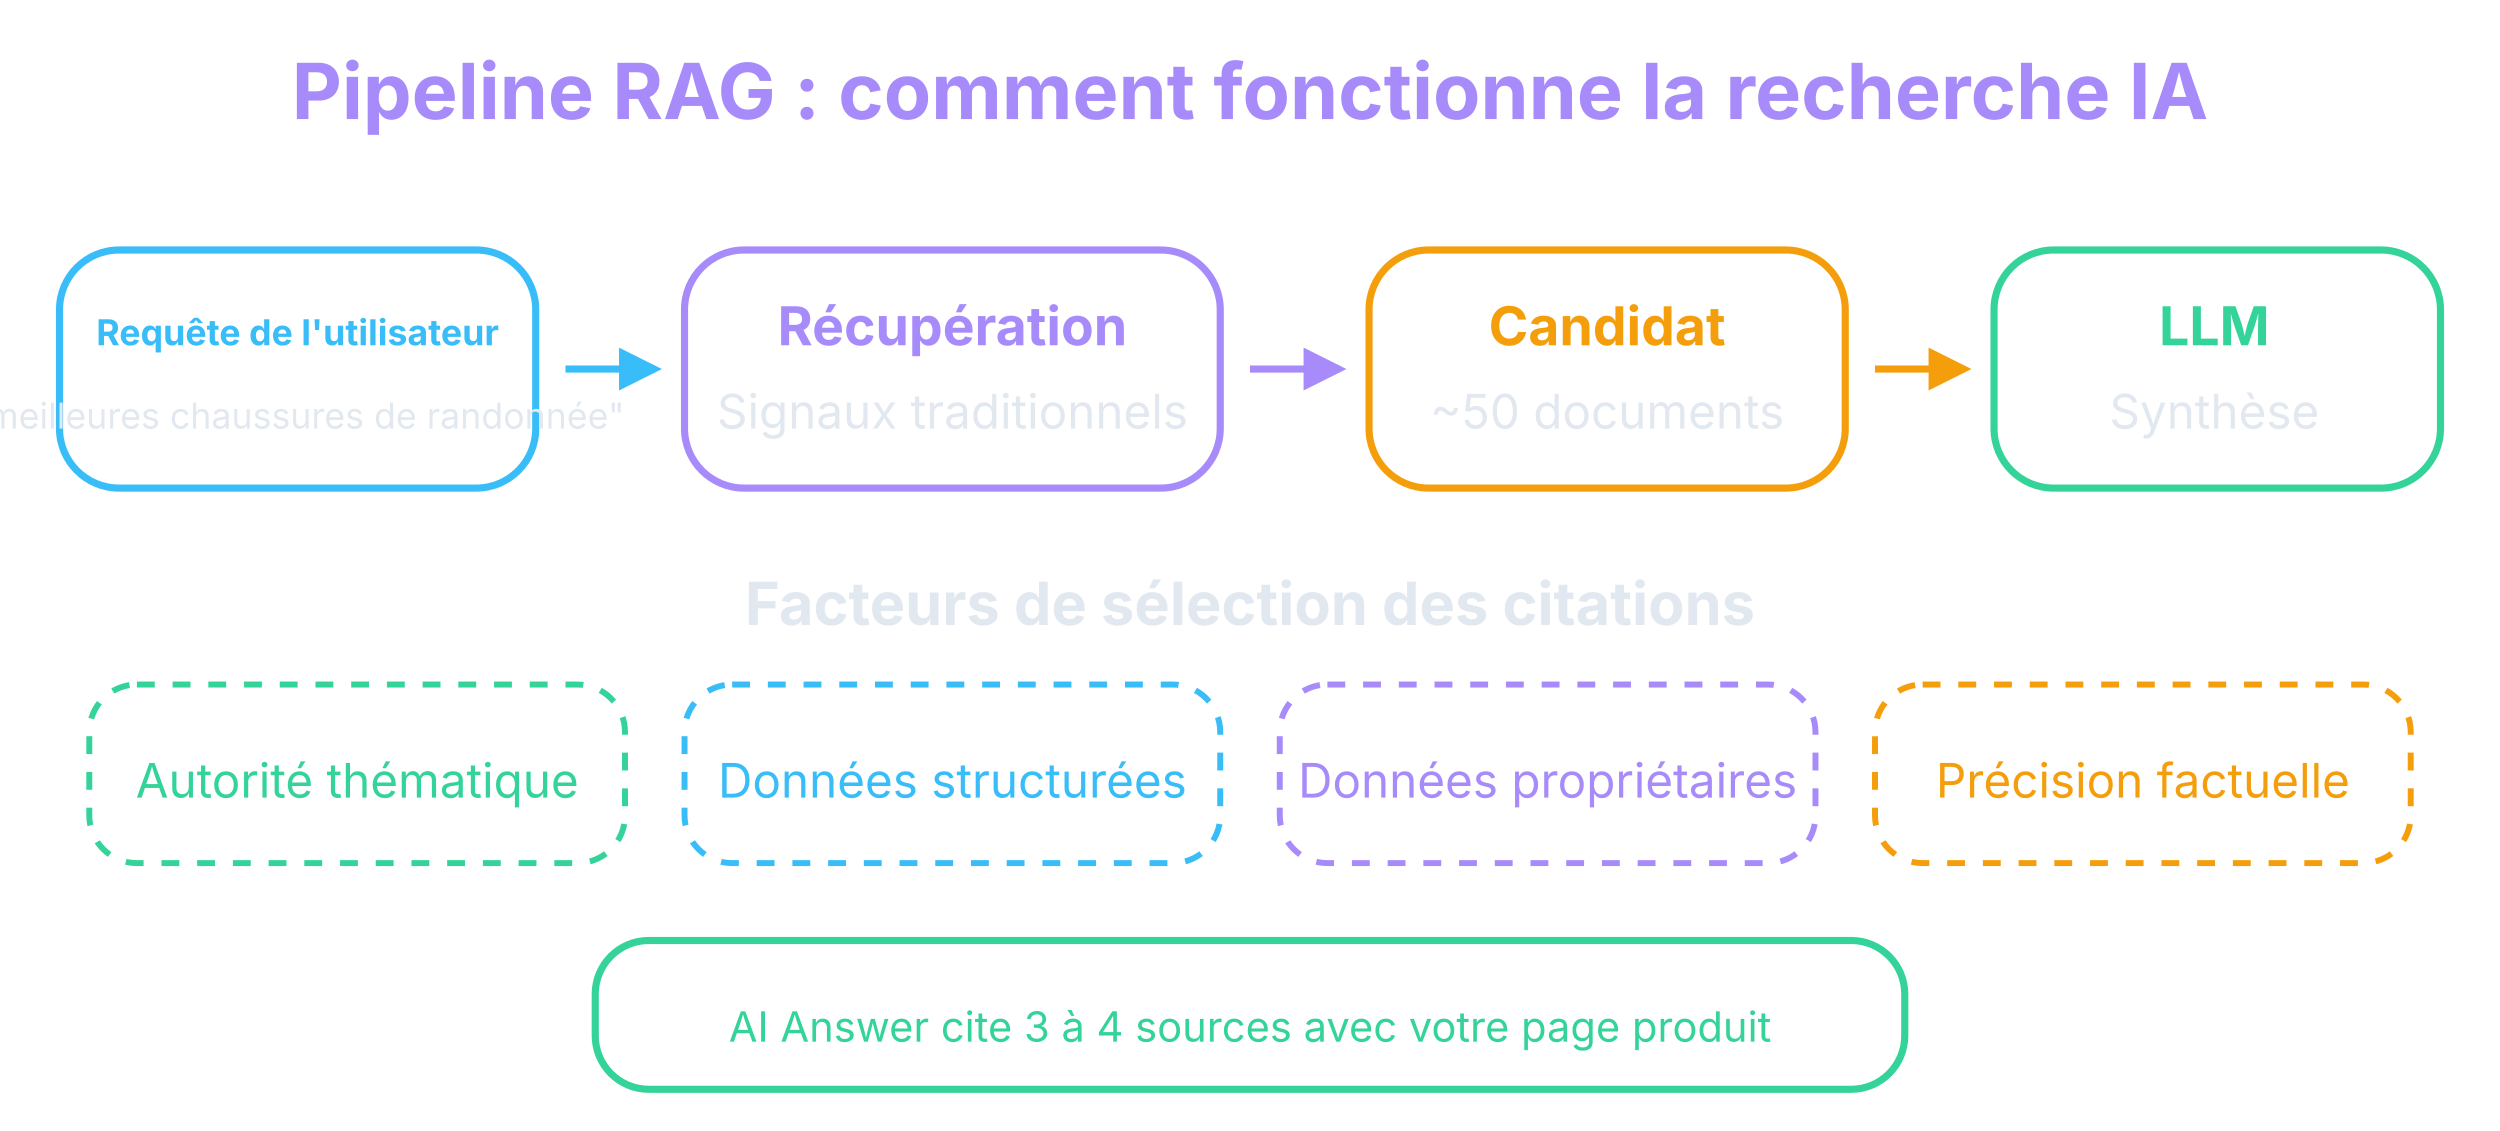
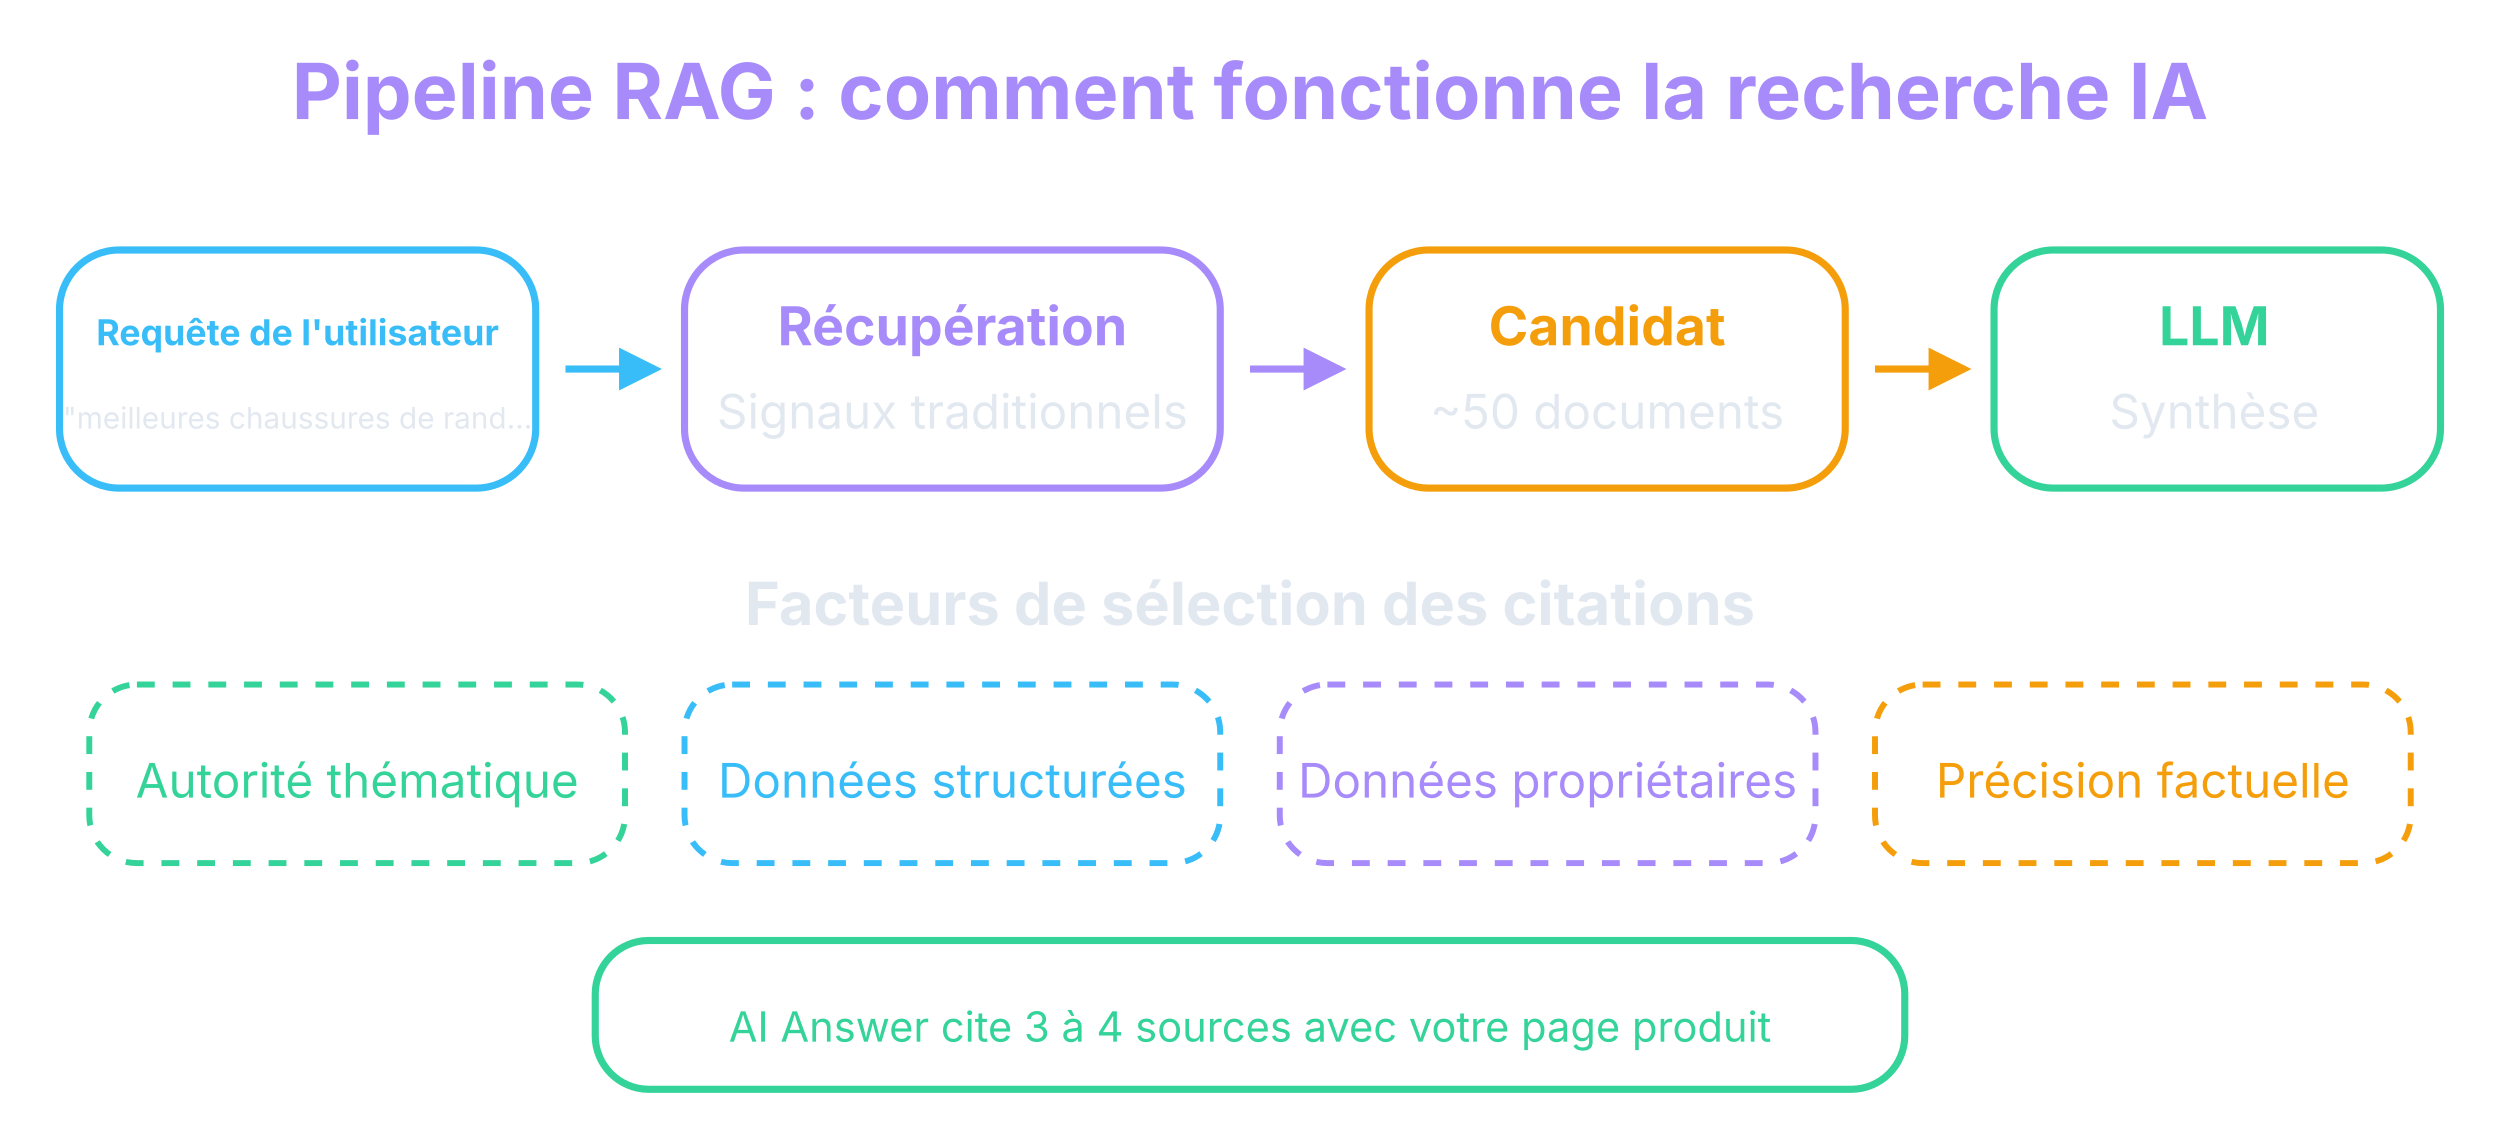
<svg xmlns="http://www.w3.org/2000/svg" viewBox="0 0 420 190" fill="none">
  <text x="210" y="20" text-anchor="middle" font-family="Inter, -apple-system, BlinkMacSystemFont, 'Segoe UI', Roboto, sans-serif" font-size="13" font-weight="bold" fill="#a78bfa">Pipeline RAG : comment fonctionne la recherche IA</text>
  <rect x="10" y="42" width="80" height="40" rx="10" stroke="#38bdf8" stroke-width="1.2" />
  <text x="50" y="58" text-anchor="middle" font-family="Inter, -apple-system, BlinkMacSystemFont, 'Segoe UI', Roboto, sans-serif" font-size="6" font-weight="bold" fill="#38bdf8">Requête de l'utilisateur</text>
-   <text x="50" y="72" text-anchor="middle" font-family="Inter, -apple-system, BlinkMacSystemFont, 'Segoe UI', Roboto, sans-serif" font-size="6" fill="#e2e8f0">"meilleures chaussures de randonnée"</text>
+   <text x="50" y="72" text-anchor="middle" font-family="Inter, -apple-system, BlinkMacSystemFont, 'Segoe UI', Roboto, sans-serif" font-size="5" fill="#e2e8f0">"meilleures chaussures de rand…</text>
  <path d="M95 62 L110 62" stroke="#38bdf8" stroke-width="1.2" marker-end="url(#arA)" />
  <rect x="115" y="42" width="90" height="40" rx="10" stroke="#a78bfa" stroke-width="1.2" />
  <text x="160" y="58" text-anchor="middle" font-family="Inter, -apple-system, BlinkMacSystemFont, 'Segoe UI', Roboto, sans-serif" font-size="9" font-weight="bold" fill="#a78bfa">Récupération</text>
  <text x="160" y="72" text-anchor="middle" font-family="Inter, -apple-system, BlinkMacSystemFont, 'Segoe UI', Roboto, sans-serif" font-size="8" fill="#e2e8f0">Signaux traditionnels</text>
  <path d="M210 62 L225 62" stroke="#a78bfa" stroke-width="1.2" marker-end="url(#arB)" />
  <rect x="230" y="42" width="80" height="40" rx="10" stroke="#f59e0b" stroke-width="1.2" />
  <text x="270" y="58" text-anchor="middle" font-family="Inter, -apple-system, BlinkMacSystemFont, 'Segoe UI', Roboto, sans-serif" font-size="9" font-weight="bold" fill="#f59e0b">Candidat</text>
  <text x="270" y="72" text-anchor="middle" font-family="Inter, -apple-system, BlinkMacSystemFont, 'Segoe UI', Roboto, sans-serif" font-size="8" fill="#e2e8f0">~50 documents</text>
  <path d="M315 62 L330 62" stroke="#f59e0b" stroke-width="1.2" marker-end="url(#arC)" />
  <rect x="335" y="42" width="75" height="40" rx="10" stroke="#34d399" stroke-width="1.2" />
  <text x="372" y="58" text-anchor="middle" font-family="Inter, -apple-system, BlinkMacSystemFont, 'Segoe UI', Roboto, sans-serif" font-size="9" font-weight="bold" fill="#34d399">LLM</text>
  <text x="372" y="72" text-anchor="middle" font-family="Inter, -apple-system, BlinkMacSystemFont, 'Segoe UI', Roboto, sans-serif" font-size="8" fill="#e2e8f0">Synthèse</text>
  <text x="210" y="105" text-anchor="middle" font-family="Inter, -apple-system, BlinkMacSystemFont, 'Segoe UI', Roboto, sans-serif" font-size="10" font-weight="bold" fill="#e2e8f0">Facteurs de sélection des citations</text>
  <rect x="15" y="115" width="90" height="30" rx="8" stroke="#34d399" stroke-width="1" stroke-dasharray="3" />
  <text x="60" y="134" text-anchor="middle" font-family="Inter, -apple-system, BlinkMacSystemFont, 'Segoe UI', Roboto, sans-serif" font-size="8" fill="#34d399">Autorité thématique</text>
  <rect x="115" y="115" width="90" height="30" rx="8" stroke="#38bdf8" stroke-width="1" stroke-dasharray="3" />
  <text x="160" y="134" text-anchor="middle" font-family="Inter, -apple-system, BlinkMacSystemFont, 'Segoe UI', Roboto, sans-serif" font-size="8" fill="#38bdf8">Données structurées</text>
  <rect x="215" y="115" width="90" height="30" rx="8" stroke="#a78bfa" stroke-width="1" stroke-dasharray="3" />
  <text x="260" y="134" text-anchor="middle" font-family="Inter, -apple-system, BlinkMacSystemFont, 'Segoe UI', Roboto, sans-serif" font-size="8" fill="#a78bfa">Données propriétaires</text>
  <rect x="315" y="115" width="90" height="30" rx="8" stroke="#f59e0b" stroke-width="1" stroke-dasharray="3" />
  <text x="360" y="134" text-anchor="middle" font-family="Inter, -apple-system, BlinkMacSystemFont, 'Segoe UI', Roboto, sans-serif" font-size="8" fill="#f59e0b">Précision factuelle</text>
  <rect x="100" y="158" width="220" height="25" rx="9" stroke="#34d399" stroke-width="1.2" />
  <text x="210" y="175" text-anchor="middle" font-family="Inter, -apple-system, BlinkMacSystemFont, 'Segoe UI', Roboto, sans-serif" font-size="7" fill="#34d399">AI Answer cite 3 à 4 sources avec votre page produit</text>
  <defs>
    <marker id="arA" markerWidth="6" markerHeight="6" refX="5" refY="3" orient="auto">
      <path d="M0,0 L6,3 L0,6" fill="#38bdf8" />
    </marker>
    <marker id="arB" markerWidth="6" markerHeight="6" refX="5" refY="3" orient="auto">
      <path d="M0,0 L6,3 L0,6" fill="#a78bfa" />
    </marker>
    <marker id="arC" markerWidth="6" markerHeight="6" refX="5" refY="3" orient="auto">
      <path d="M0,0 L6,3 L0,6" fill="#f59e0b" />
    </marker>
  </defs>
</svg>
